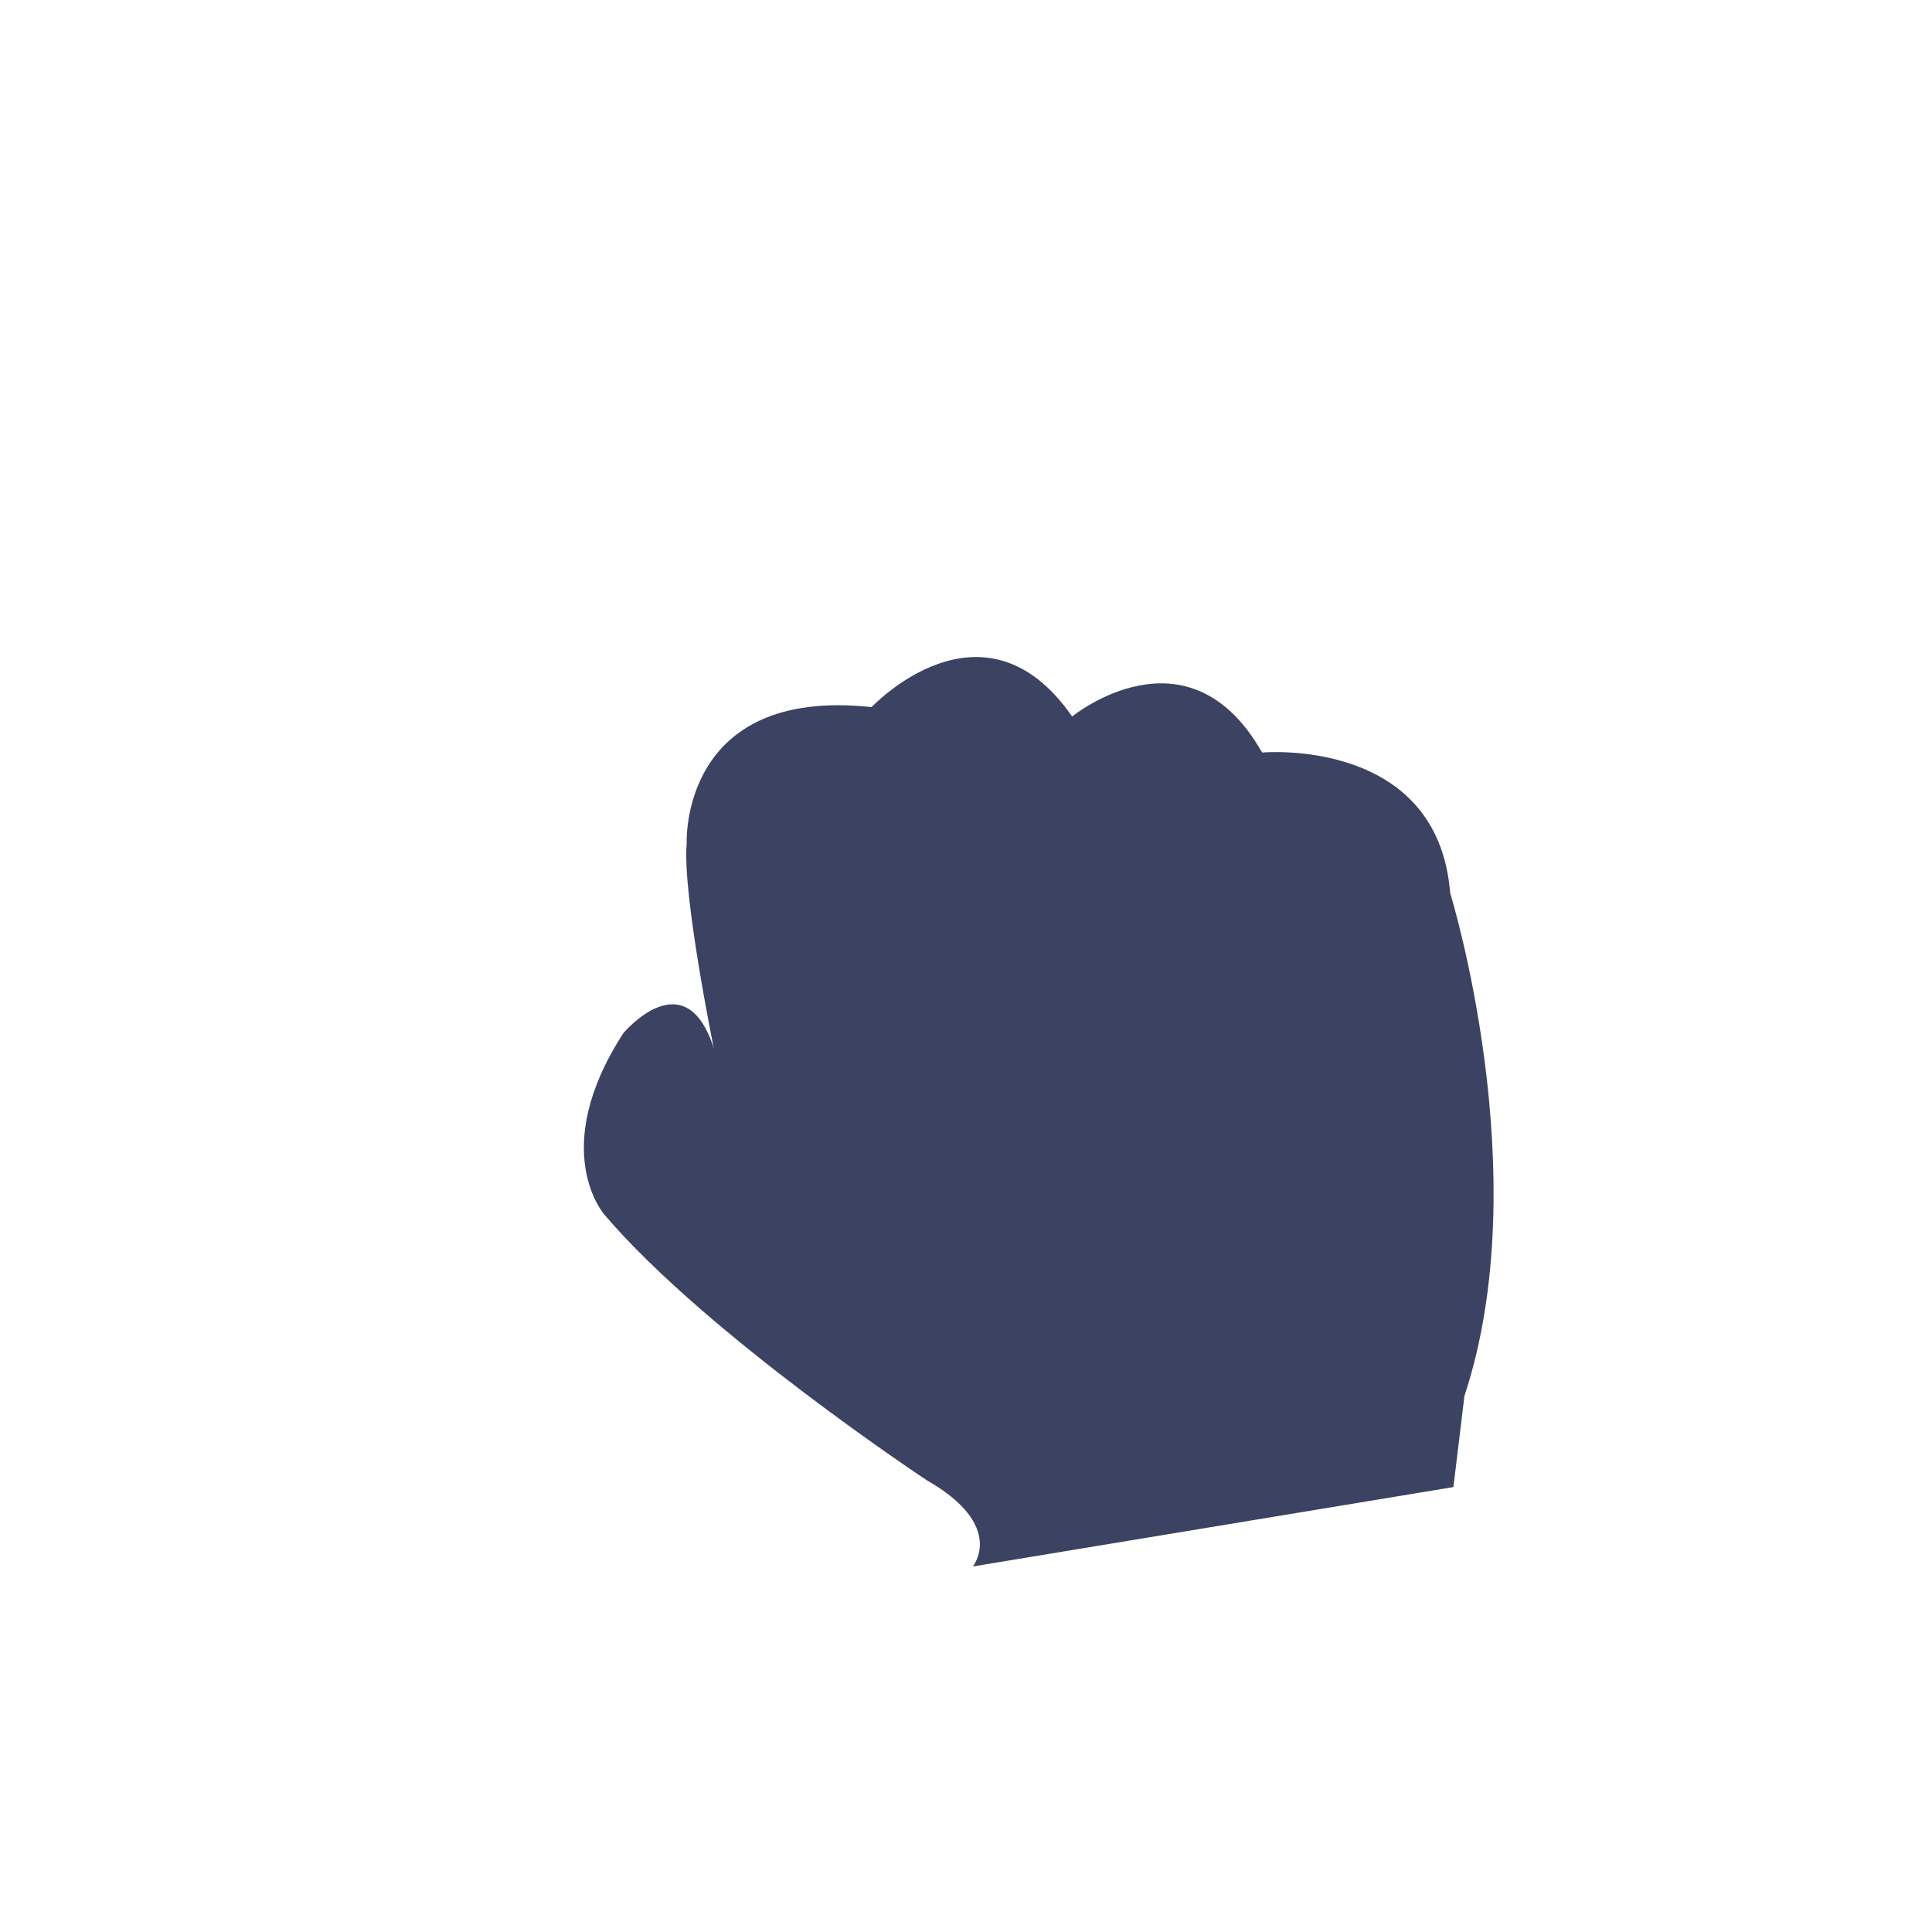
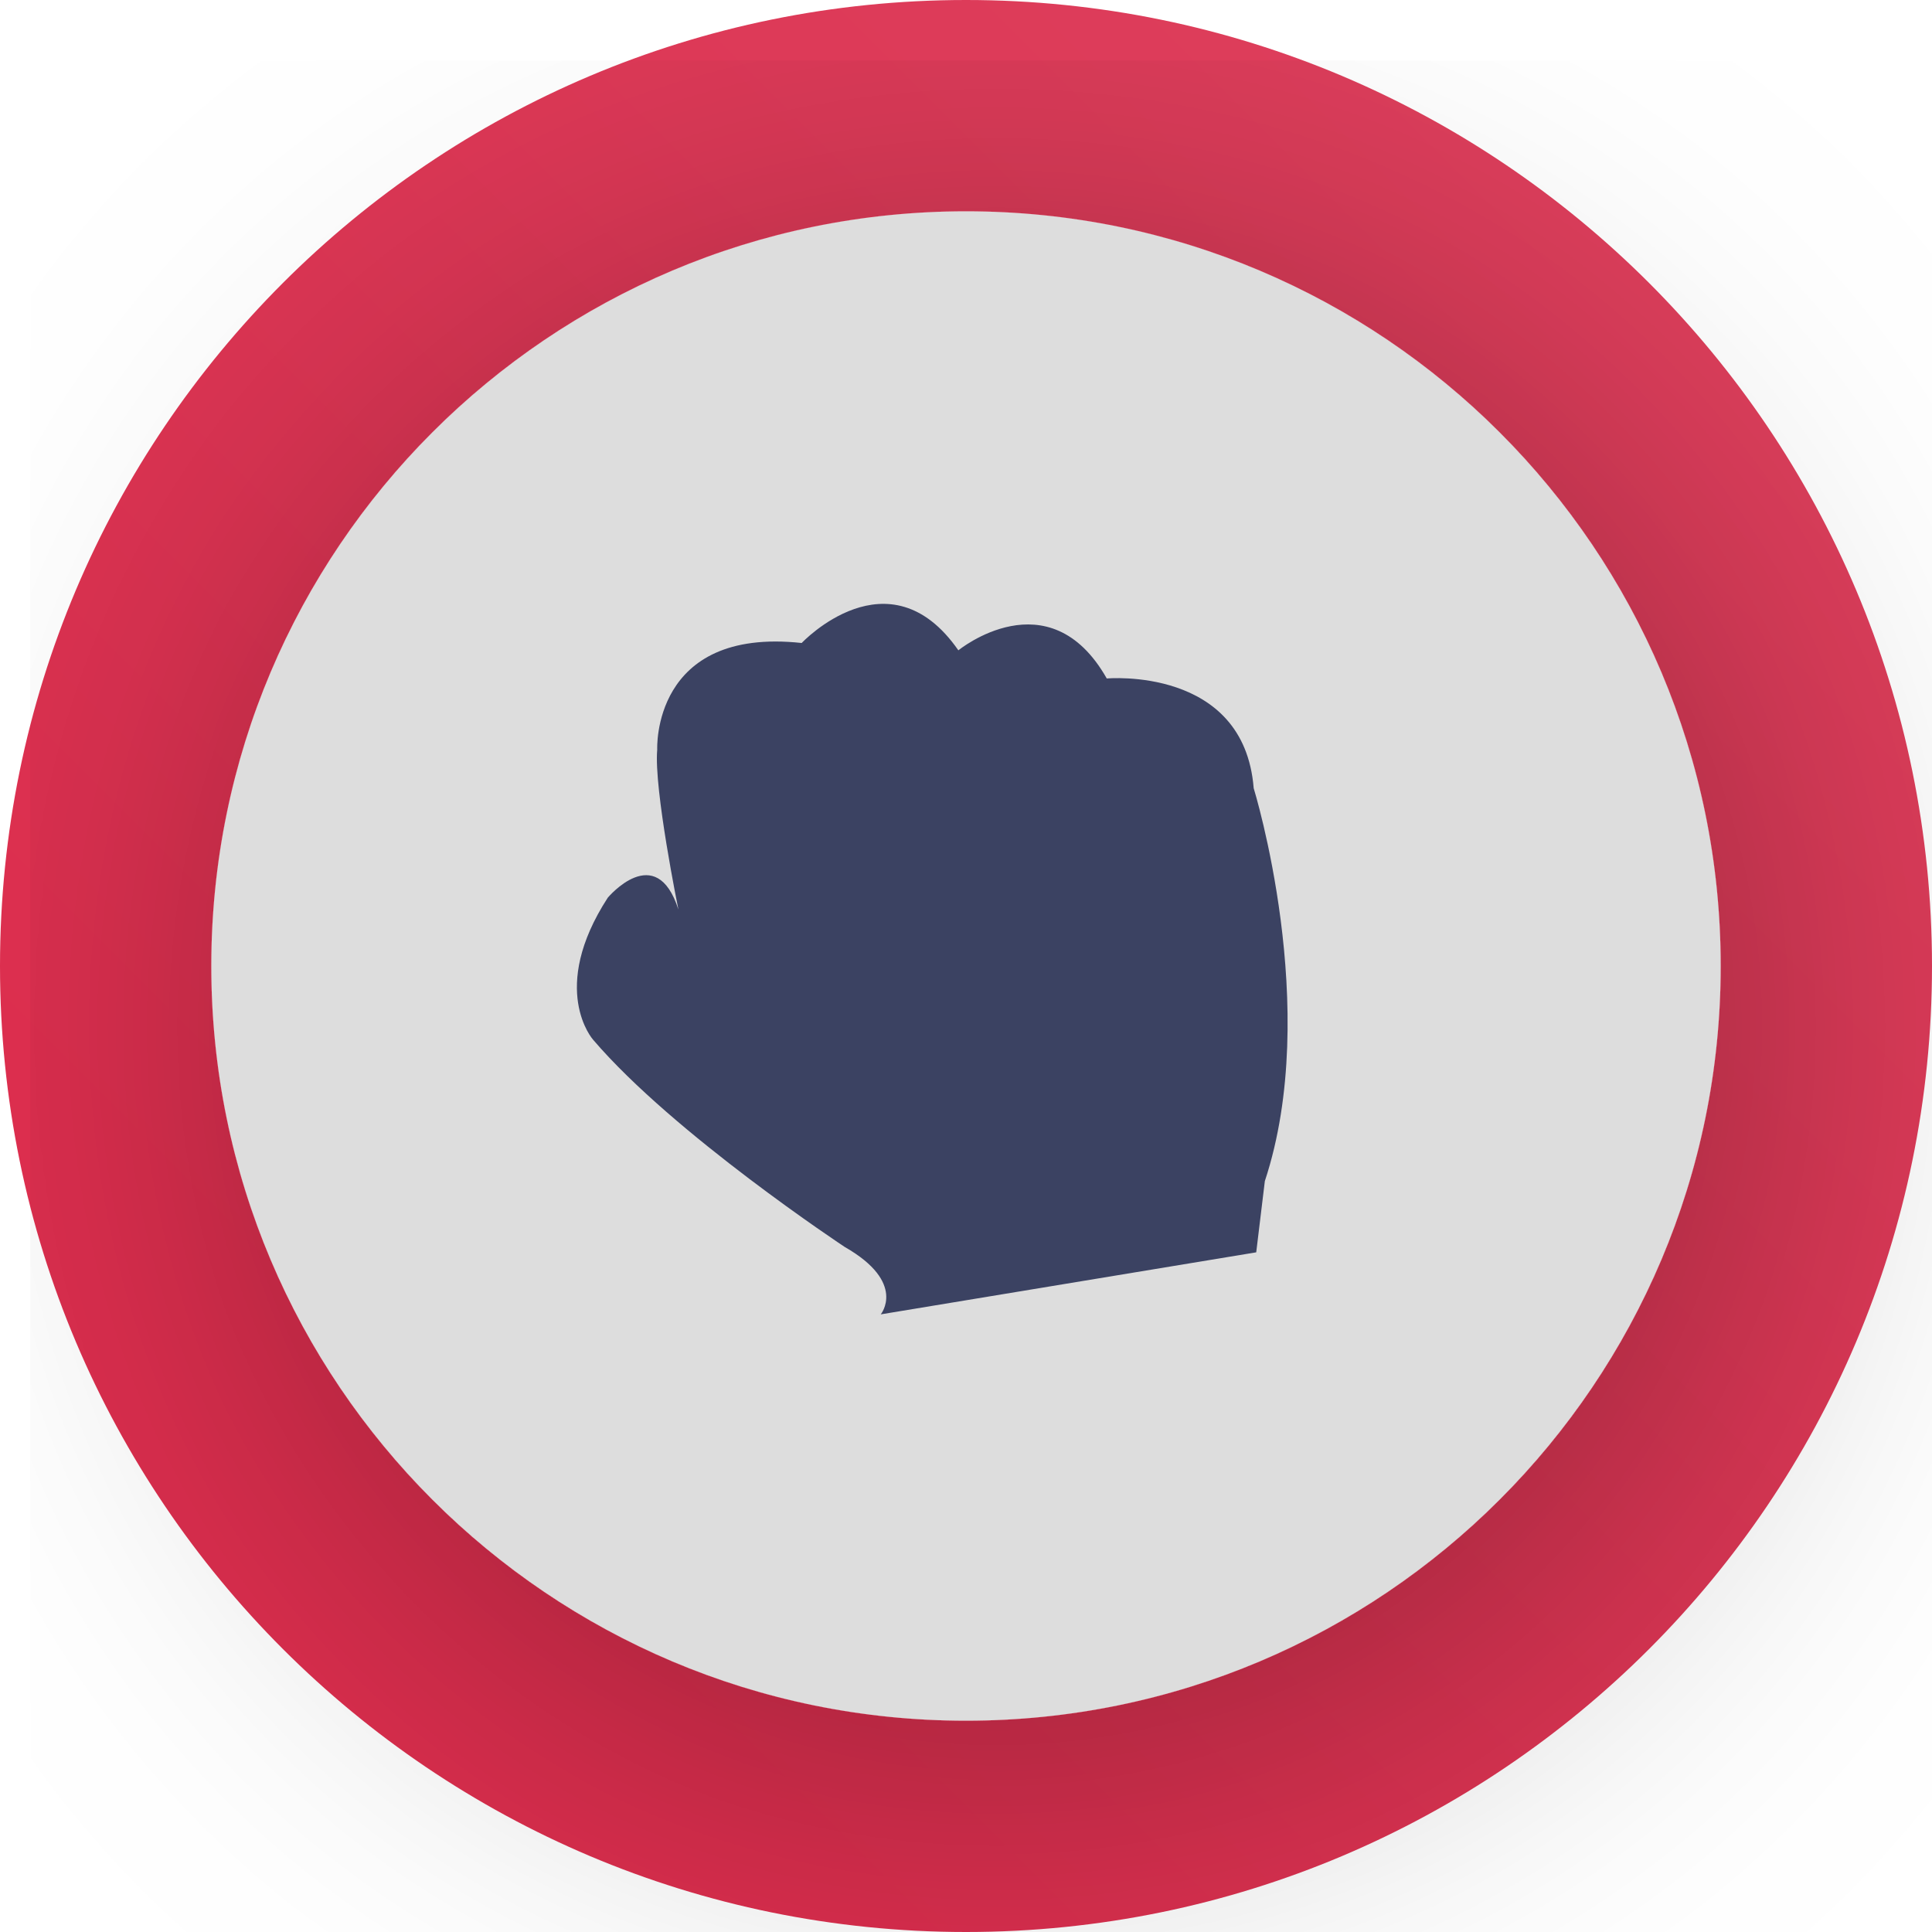
- <svg xmlns="http://www.w3.org/2000/svg" viewBox="0 0 100 100" preserveAspectRatio="xMidYMid meet" transform="translate(30,34)">
-   <path fill="#3B4262" d="M45.06 12.22c-.642-8.096-9.734-7.269-9.734-7.269-3.837-6.765-9.832-1.865-9.832-1.865-4.606-6.63-10.38-.486-10.38-.486-9.957-1.074-9.571 7.066-9.571 7.066-.234 2.588 1.403 10.593 1.403 10.593-1.477-4.614-4.68-.784-4.68-.784-3.94 6.078-.975 9.405-.975 9.405 5.33 6.246 16.688 13.743 16.688 13.743 4.113 2.356 2.373 4.457 2.373 4.457l24.876-4.11.571-4.718c3.782-11.436-.739-26.032-.739-26.032z" />
+ <svg xmlns="http://www.w3.org/2000/svg" viewBox="0 0 128 128" preserveAspectRatio="xMidYMid meet">
+   <defs>
+     <linearGradient id="myGradient" gradientUnits="userSpaceOnUse" gradientTransform="rotate(-45 50 50)">
+       <stop offset="0%" stop-color="hsl(349, 71%, 52%)" />
+       <stop offset="100%" stop-color="hsl(349, 70%, 56%)" />
+     </linearGradient>
+   </defs>
+   <circle r="64" cx="64" cy="64" fill="url(#myGradient)" />
+   <svg>
+     <circle r="50" cx="64" cy="64" fill="#ddd" style="filter: drop-shadow(2px 4px 20px rgba(0, 0, 0, 0.3));" />
+     <path transform="translate(38,40)" fill="#3B4262" d="M45.06 12.22c-.642-8.096-9.734-7.269-9.734-7.269-3.837-6.765-9.832-1.865-9.832-1.865-4.606-6.63-10.38-.486-10.38-.486-9.957-1.074-9.571 7.066-9.571 7.066-.234 2.588 1.403 10.593 1.403 10.593-1.477-4.614-4.68-.784-4.68-.784-3.94 6.078-.975 9.405-.975 9.405 5.33 6.246 16.688 13.743 16.688 13.743 4.113 2.356 2.373 4.457 2.373 4.457l24.876-4.11.571-4.718c3.782-11.436-.739-26.032-.739-26.032z" />
+   </svg>
</svg>
